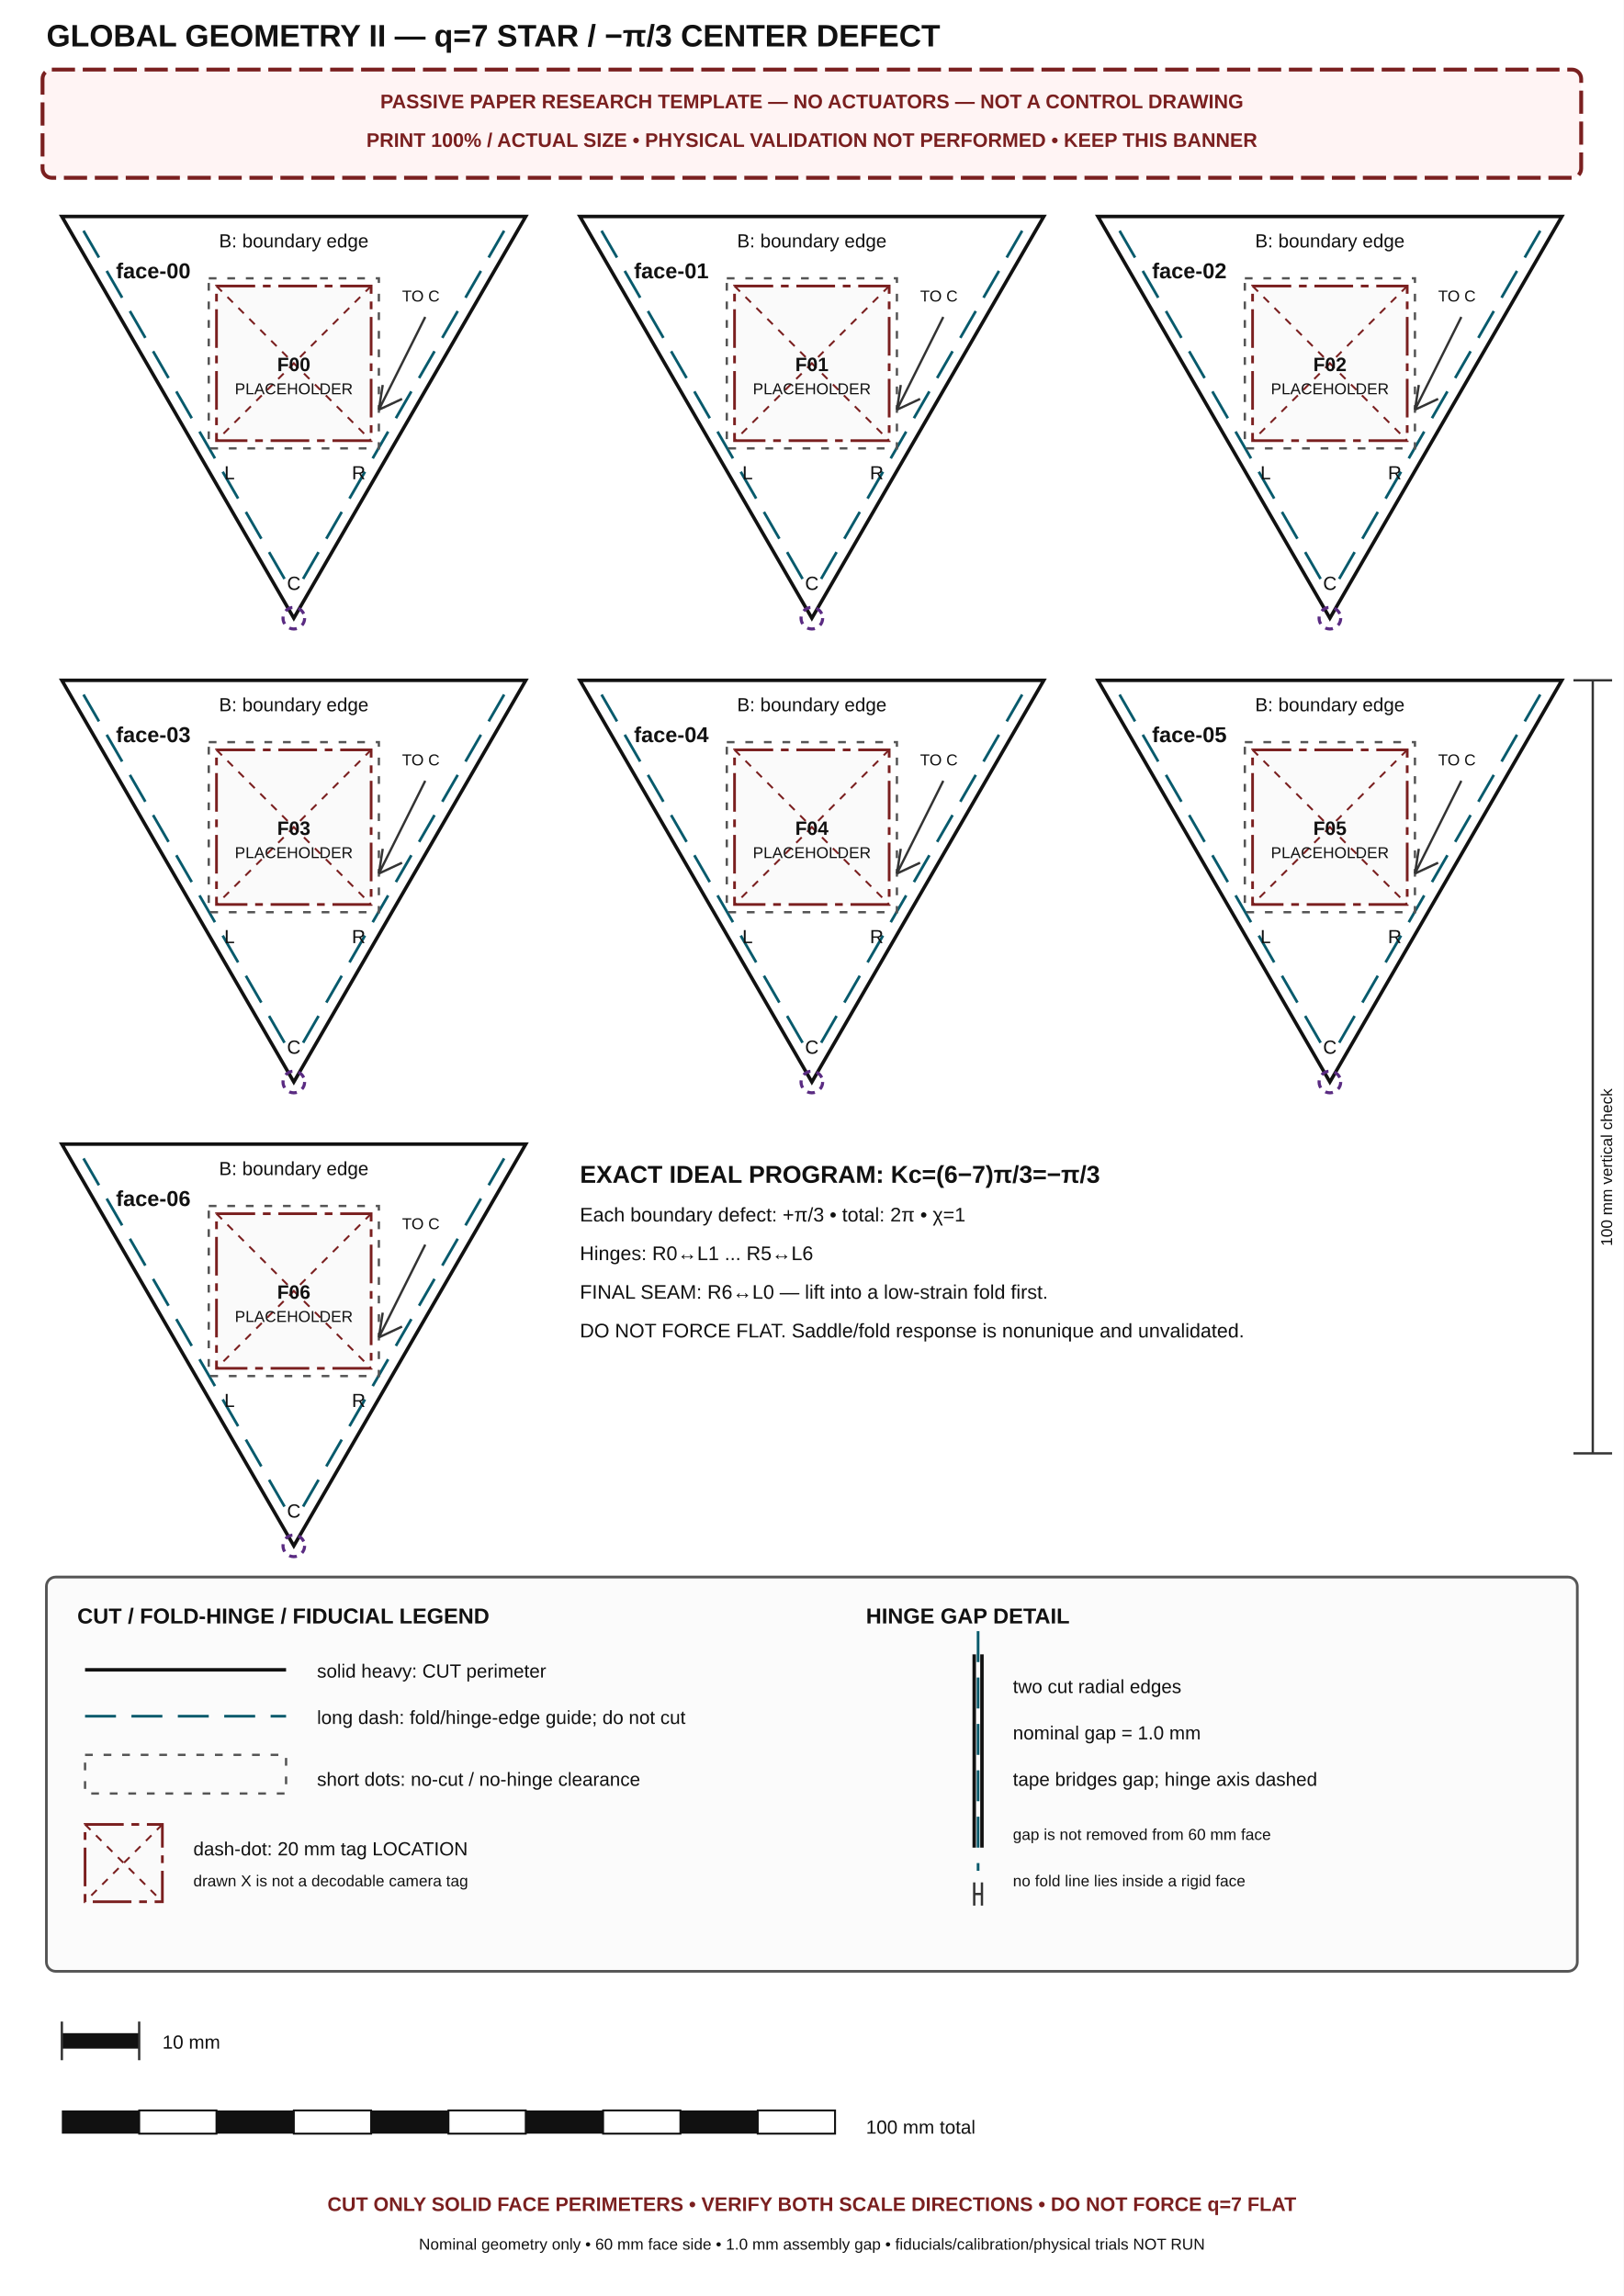
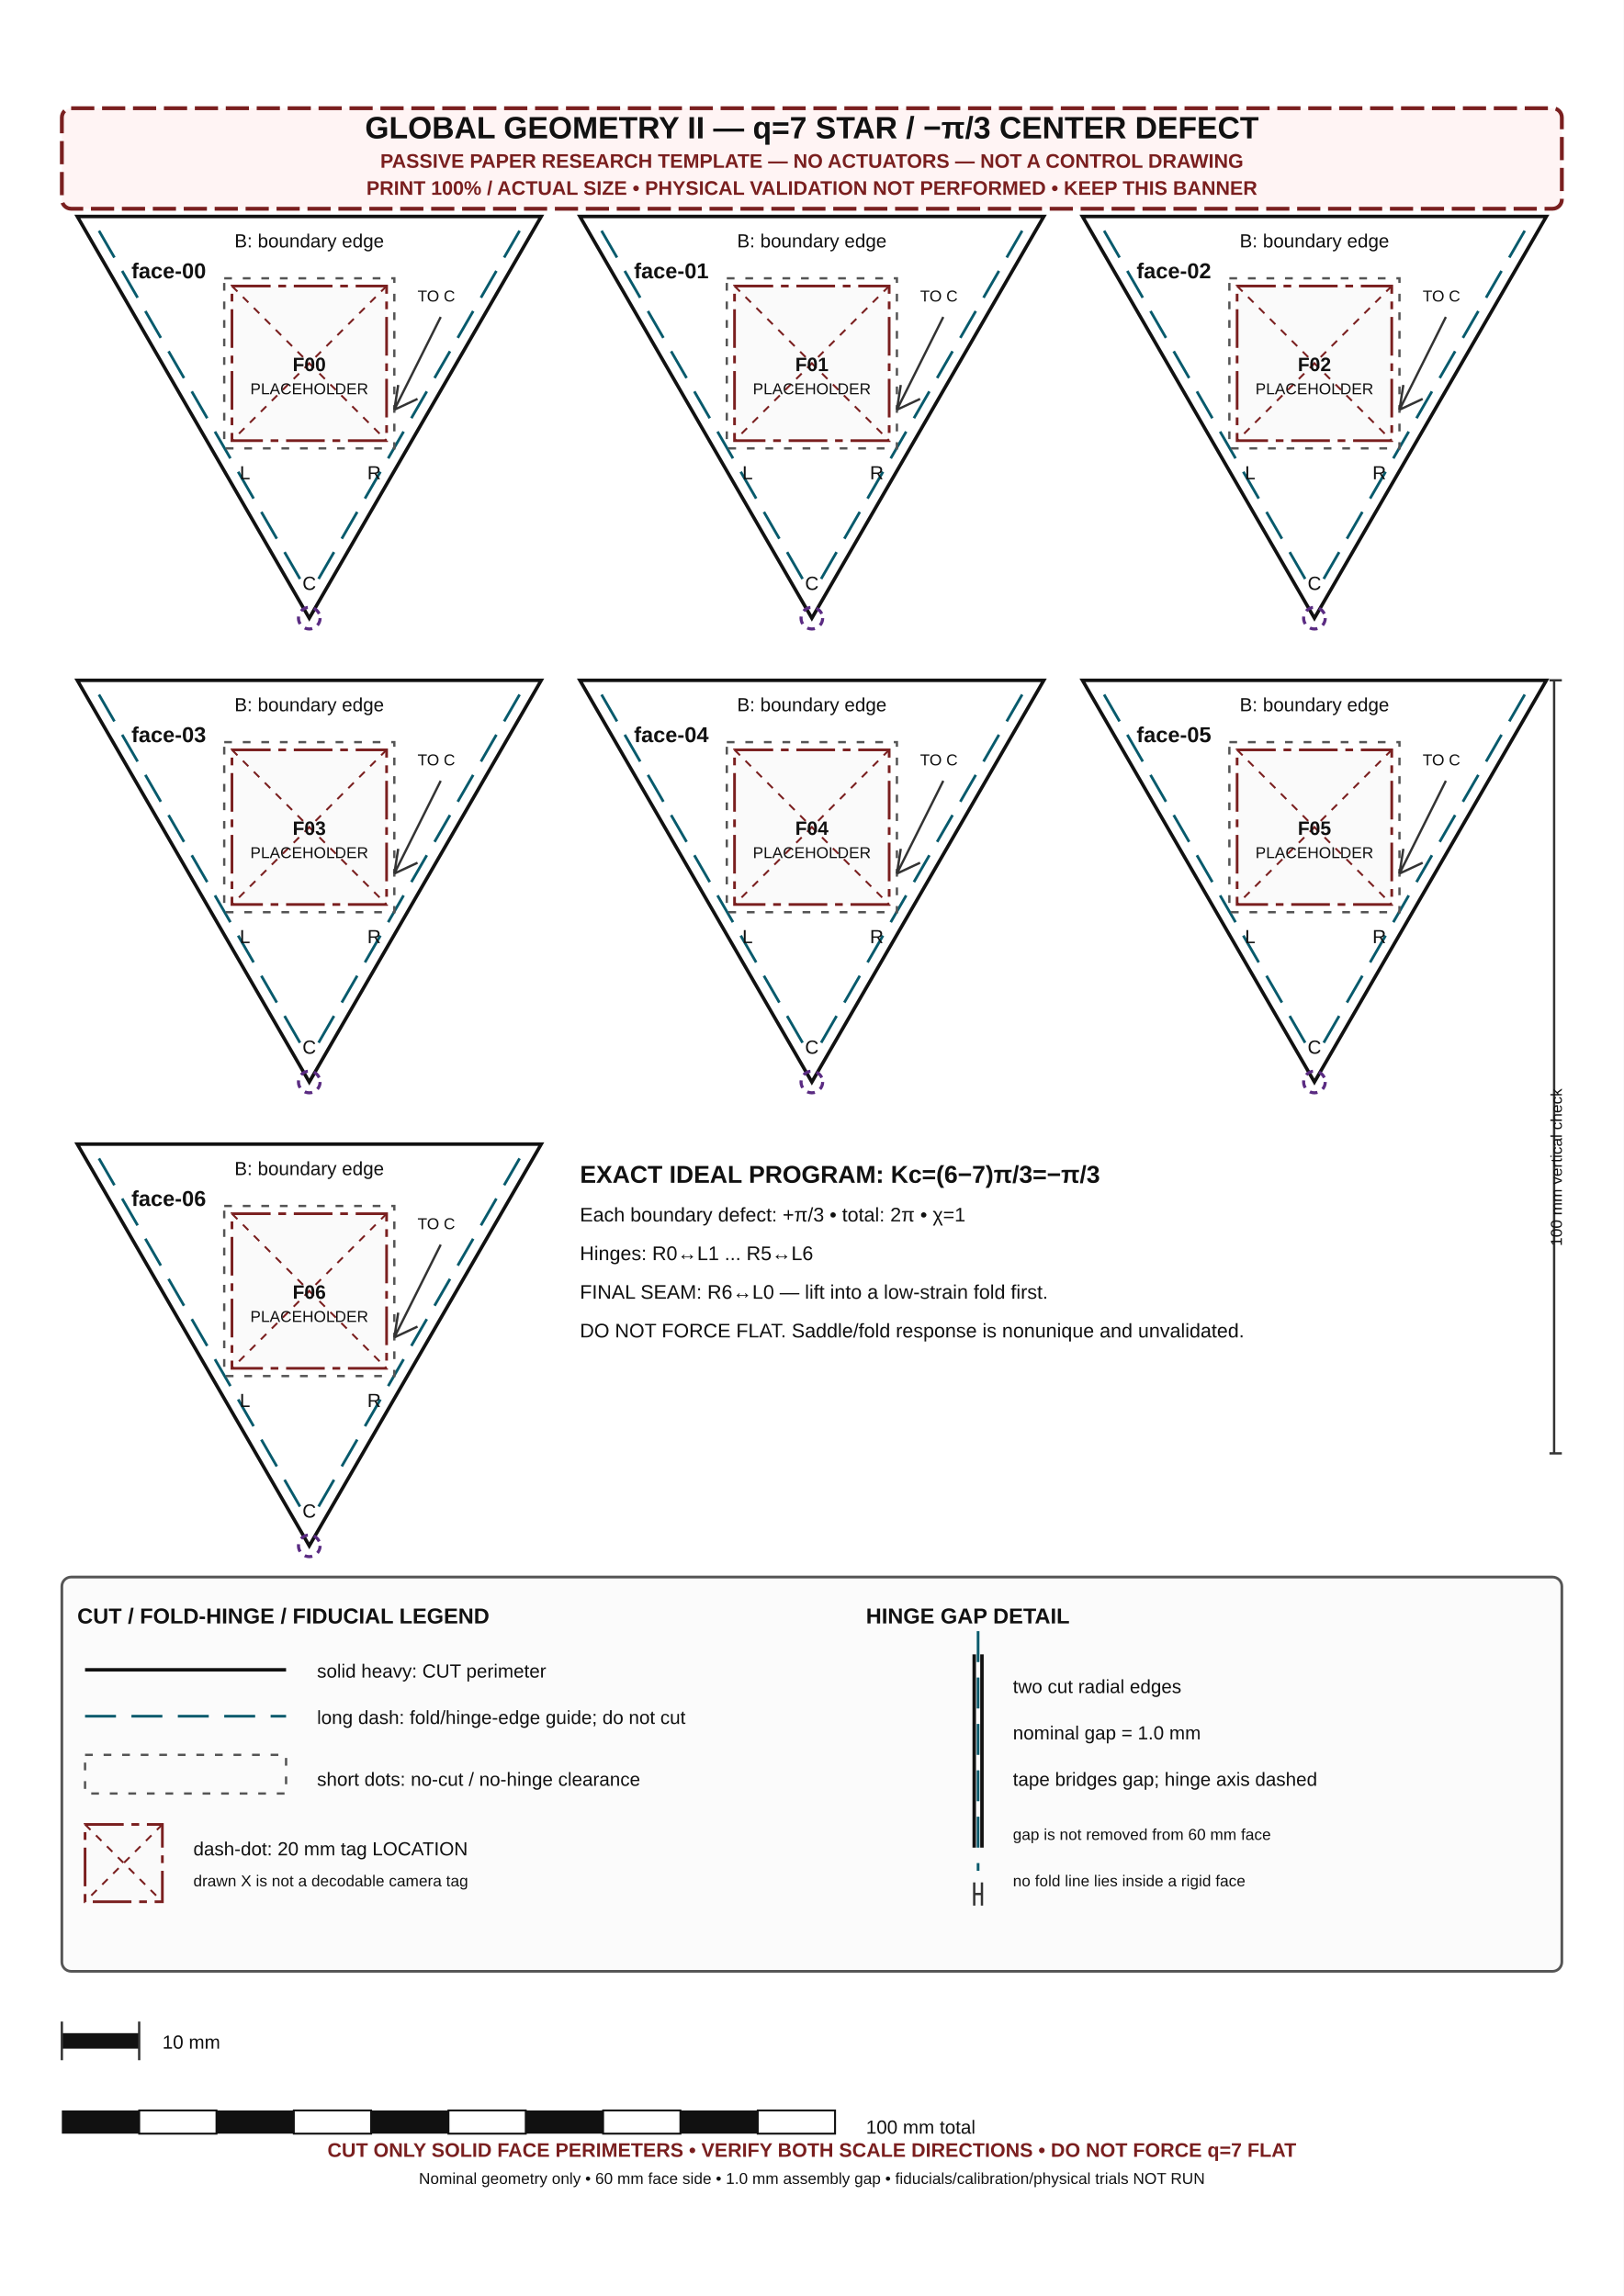
- <svg xmlns="http://www.w3.org/2000/svg" width="210mm" height="297mm" viewBox="0 0 210 297" role="img" aria-labelledby="title desc" data-design="ggii-q-star" data-q="7" data-units="mm" data-page="A4-portrait" data-nominal-side-mm="60" data-hinge-gap-mm="1.0" data-physical-validation="NOT_RUN">
+ <svg xmlns="http://www.w3.org/2000/svg" width="210mm" height="297mm" viewBox="0 0 210 297" role="img" aria-labelledby="title desc" data-design="ggii-q-star" data-q="7" data-units="mm" data-page="A4-portrait" data-nominal-side-mm="60" data-layout-revision="printer-safe-v2" data-required-printable-box-mm="7.75 13.75 202.25 283.25" data-hinge-gap-mm="1.0" data-physical-validation="NOT_RUN">
  <defs>
    <style>
      text { font-family: Arial, Helvetica, sans-serif; fill: #111; }
      .cut { fill: #fff; stroke: #111; stroke-width: .45; }
      .hinge { fill: none; stroke: #075a6c; stroke-width: .35; stroke-dasharray: 4 2; }
      .no-cut { fill: none; stroke: #555; stroke-width: .3; stroke-dasharray: 1 1.4; }
      .fiducial { fill: #fafafa; stroke: #7a1f1f; stroke-width: .35; stroke-dasharray: 5 1 1 1; }
      .fid-cross { fill: none; stroke: #7a1f1f; stroke-width: .25; stroke-dasharray: 1 1; }
      .center { fill: none; stroke: #5a2b82; stroke-width: .4; stroke-dasharray: 1 .8; }
      .guide { fill: none; stroke: #333; stroke-width: .3; }
      .small { font-size: 2.45px; }
      .tiny { font-size: 2.05px; }
      .face-id { font-size: 2.8px; font-weight: 700; }
      .fid-id { font-size: 2.5px; font-weight: 700; text-anchor: middle; }
      .heading { font-size: 4px; font-weight: 700; }
      .subheading { font-size: 2.55px; }
      .warning { font-size: 2.55px; font-weight: 700; fill: #7a1f1f; text-anchor: middle; }
      .formula { font-size: 3.15px; font-weight: 700; }
      .bar { fill: #111; stroke: none; }
      .bar-light { fill: #fff; stroke: #111; stroke-width: .25; }
    </style>
    <g id="nominal-face">
      <polygon class="cut" data-role="cut-perimeter" data-side-mm="60" points="0,0 60,0 30,51.962" />
      <line class="hinge" data-role="left-hinge-guide" x1="2.799" y1="1.848" x2="29.799" y2="48.613" />
      <line class="hinge" data-role="right-hinge-guide" x1="57.201" y1="1.848" x2="30.201" y2="48.613" />
      <rect class="no-cut" data-role="fiducial-clearance" x="19" y="8" width="22" height="22" />
      <rect class="fiducial" data-role="fiducial-location" x="20" y="9" width="20" height="20" />
      <path class="fid-cross" d="M20,9 L40,29 M40,9 L20,29" />
      <circle class="center" data-role="identified-center-corner" cx="30" cy="51.962" r="1.4" />
      <path class="guide" data-role="orientation-arrow" d="M47,13 L41,25 M41,25 L41.5,21.8 M41,25 L44,23.6" />
      <text class="small" x="30" y="4" text-anchor="middle">B: boundary edge</text>
      <text class="small" x="21" y="34">L</text>
      <text class="small" x="37.5" y="34">R</text>
      <text class="tiny" x="44" y="11">TO C</text>
      <text class="small" x="30" y="48.3" text-anchor="middle">C</text>
    </g>
  </defs>
  <rect id="page-background" x="0" y="0" width="210" height="297" fill="#fff" />
-   <text class="heading" x="6" y="6">GLOBAL GEOMETRY II — q=7 STAR / −π/3 CENTER DEFECT</text>
-   <rect x="5.5" y="9" width="199" height="14" rx="1.2" fill="#fff4f4" stroke="#7a1f1f" stroke-width=".5" stroke-dasharray="3 1" />
-   <text class="warning" x="105" y="14">PASSIVE PAPER RESEARCH TEMPLATE — NO ACTUATORS — NOT A CONTROL DRAWING</text>
-   <text class="warning" x="105" y="19">PRINT 100% / ACTUAL SIZE • PHYSICAL VALIDATION NOT PERFORMED • KEEP THIS BANNER</text>
-   <g id="face-00" transform="translate(8 28)" data-face-id="face-00" data-marker-location-id="F00" data-nominal-side-mm="60">
+   <rect data-role="print-safe-header" x="8" y="14" width="194" height="13" rx="1.2" fill="#fff4f4" stroke="#7a1f1f" stroke-width=".5" stroke-dasharray="3 1" />
+   <text class="heading" x="105" y="17.9" text-anchor="middle">GLOBAL GEOMETRY II — q=7 STAR / −π/3 CENTER DEFECT</text>
+   <text class="warning" x="105" y="21.7">PASSIVE PAPER RESEARCH TEMPLATE — NO ACTUATORS — NOT A CONTROL DRAWING</text>
+   <text class="warning" x="105" y="25.2">PRINT 100% / ACTUAL SIZE • PHYSICAL VALIDATION NOT PERFORMED • KEEP THIS BANNER</text>
+   <g id="face-00" transform="translate(10 28)" data-face-id="face-00" data-marker-location-id="F00" data-nominal-side-mm="60">
    <use href="#nominal-face" />
    <text class="face-id" x="7" y="8">face-00</text>
    <text class="fid-id" x="30" y="20">F00</text>
    <text class="tiny" x="30" y="23" text-anchor="middle">PLACEHOLDER</text>
  </g>
  <g id="face-01" transform="translate(75 28)" data-face-id="face-01" data-marker-location-id="F01" data-nominal-side-mm="60">
    <use href="#nominal-face" />
    <text class="face-id" x="7" y="8">face-01</text>
    <text class="fid-id" x="30" y="20">F01</text>
    <text class="tiny" x="30" y="23" text-anchor="middle">PLACEHOLDER</text>
  </g>
-   <g id="face-02" transform="translate(142 28)" data-face-id="face-02" data-marker-location-id="F02" data-nominal-side-mm="60">
+   <g id="face-02" transform="translate(140 28)" data-face-id="face-02" data-marker-location-id="F02" data-nominal-side-mm="60">
    <use href="#nominal-face" />
    <text class="face-id" x="7" y="8">face-02</text>
    <text class="fid-id" x="30" y="20">F02</text>
    <text class="tiny" x="30" y="23" text-anchor="middle">PLACEHOLDER</text>
  </g>
-   <g id="face-03" transform="translate(8 88)" data-face-id="face-03" data-marker-location-id="F03" data-nominal-side-mm="60">
+   <g id="face-03" transform="translate(10 88)" data-face-id="face-03" data-marker-location-id="F03" data-nominal-side-mm="60">
    <use href="#nominal-face" />
    <text class="face-id" x="7" y="8">face-03</text>
    <text class="fid-id" x="30" y="20">F03</text>
    <text class="tiny" x="30" y="23" text-anchor="middle">PLACEHOLDER</text>
  </g>
  <g id="face-04" transform="translate(75 88)" data-face-id="face-04" data-marker-location-id="F04" data-nominal-side-mm="60">
    <use href="#nominal-face" />
    <text class="face-id" x="7" y="8">face-04</text>
    <text class="fid-id" x="30" y="20">F04</text>
    <text class="tiny" x="30" y="23" text-anchor="middle">PLACEHOLDER</text>
  </g>
-   <g id="face-05" transform="translate(142 88)" data-face-id="face-05" data-marker-location-id="F05" data-nominal-side-mm="60">
+   <g id="face-05" transform="translate(140 88)" data-face-id="face-05" data-marker-location-id="F05" data-nominal-side-mm="60">
    <use href="#nominal-face" />
    <text class="face-id" x="7" y="8">face-05</text>
    <text class="fid-id" x="30" y="20">F05</text>
    <text class="tiny" x="30" y="23" text-anchor="middle">PLACEHOLDER</text>
  </g>
-   <g id="face-06" transform="translate(8 148)" data-face-id="face-06" data-marker-location-id="F06" data-nominal-side-mm="60">
+   <g id="face-06" transform="translate(10 148)" data-face-id="face-06" data-marker-location-id="F06" data-nominal-side-mm="60">
    <use href="#nominal-face" />
    <text class="face-id" x="7" y="8">face-06</text>
    <text class="fid-id" x="30" y="20">F06</text>
    <text class="tiny" x="30" y="23" text-anchor="middle">PLACEHOLDER</text>
  </g>
  <g id="program-note" transform="translate(75 153)">
    <text class="formula" x="0" y="0">EXACT IDEAL PROGRAM: Kc=(6−7)π/3=−π/3</text>
    <text class="subheading" x="0" y="5">Each boundary defect: +π/3 • total: 2π • χ=1</text>
    <text class="subheading" x="0" y="10">Hinges: R0↔L1 ... R5↔L6</text>
    <text class="subheading" x="0" y="15">FINAL SEAM: R6↔L0 — lift into a low-strain fold first.</text>
    <text class="subheading" x="0" y="20">DO NOT FORCE FLAT. Saddle/fold response is nonunique and unvalidated.</text>
  </g>
-   <line class="guide" data-role="vertical-100mm-scale" data-length-mm="100" x1="206" y1="88" x2="206" y2="188" />
-   <line class="guide" x1="203.5" y1="88" x2="208.5" y2="88" />
-   <line class="guide" x1="203.5" y1="188" x2="208.5" y2="188" />
-   <text class="tiny" transform="translate(208.5 151) rotate(-90)" text-anchor="middle">100 mm vertical check</text>
+   <line class="guide" data-role="vertical-100mm-scale" data-length-mm="100" x1="201" y1="88" x2="201" y2="188" />
+   <line class="guide" x1="200.4" y1="88" x2="202" y2="88" />
+   <line class="guide" x1="200.4" y1="188" x2="202" y2="188" />
+   <text class="tiny" transform="translate(202 151) rotate(-90)" text-anchor="middle">100 mm vertical check</text>
  <g id="legend">
-     <rect x="6" y="204" width="198" height="51" rx="1.2" fill="#fbfbfb" stroke="#555" stroke-width=".35" />
+     <rect data-role="print-safe-legend" x="8" y="204" width="194" height="51" rx="1.2" fill="#fbfbfb" stroke="#555" stroke-width=".35" />
    <text class="face-id" x="10" y="210">CUT / FOLD-HINGE / FIDUCIAL LEGEND</text>
    <line class="cut" x1="11" y1="216" x2="37" y2="216" />
    <text class="small" x="41" y="217">solid heavy: CUT perimeter</text>
    <line class="hinge" x1="11" y1="222" x2="37" y2="222" />
    <text class="small" x="41" y="223">long dash: fold/hinge-edge guide; do not cut</text>
    <rect class="no-cut" x="11" y="227" width="26" height="5" />
    <text class="small" x="41" y="231">short dots: no-cut / no-hinge clearance</text>
    <rect class="fiducial" x="11" y="236" width="10" height="10" />
    <path class="fid-cross" d="M11,236 L21,246 M21,236 L11,246" />
    <text class="small" x="25" y="240">dash-dot: 20 mm tag LOCATION</text>
    <text class="tiny" x="25" y="244">drawn X is not a decodable camera tag</text>
    <text class="face-id" x="112" y="210">HINGE GAP DETAIL</text>
    <line class="cut" x1="126" y1="214" x2="126" y2="239" />
    <line class="cut" x1="127" y1="214" x2="127" y2="239" />
    <line class="hinge" x1="126.5" y1="211" x2="126.5" y2="242" />
    <line class="guide" x1="126" y1="245" x2="127" y2="245" />
    <line class="guide" x1="126" y1="243.5" x2="126" y2="246.5" />
    <line class="guide" x1="127" y1="243.5" x2="127" y2="246.5" />
    <text class="small" x="131" y="219">two cut radial edges</text>
    <text class="small" x="131" y="225">nominal gap = 1.0 mm</text>
    <text class="small" x="131" y="231">tape bridges gap; hinge axis dashed</text>
    <text class="tiny" x="131" y="238">gap is not removed from 60 mm face</text>
    <text class="tiny" x="131" y="244">no fold line lies inside a rigid face</text>
  </g>
  <g id="horizontal-scale-bars" data-role="horizontal-100mm-scale" data-length-mm="100" data-start-x-mm="8" data-end-x-mm="108">
    <rect class="bar" data-role="horizontal-10mm-scale" data-length-mm="10" x="8" y="263" width="10" height="2" />
    <line class="guide" x1="8" y1="261.5" x2="8" y2="266.5" />
    <line class="guide" x1="18" y1="261.5" x2="18" y2="266.5" />
    <text class="small" x="21" y="265">10 mm</text>
    <rect class="bar" x="8" y="273" width="10" height="3" />
    <rect class="bar-light" x="18" y="273" width="10" height="3" />
    <rect class="bar" x="28" y="273" width="10" height="3" />
    <rect class="bar-light" x="38" y="273" width="10" height="3" />
    <rect class="bar" x="48" y="273" width="10" height="3" />
    <rect class="bar-light" x="58" y="273" width="10" height="3" />
    <rect class="bar" x="68" y="273" width="10" height="3" />
    <rect class="bar-light" x="78" y="273" width="10" height="3" />
    <rect class="bar" x="88" y="273" width="10" height="3" />
    <rect class="bar-light" x="98" y="273" width="10" height="3" />
    <text class="small" x="112" y="276">100 mm total</text>
  </g>
-   <text class="warning" x="105" y="286">CUT ONLY SOLID FACE PERIMETERS • VERIFY BOTH SCALE DIRECTIONS • DO NOT FORCE q=7 FLAT</text>
-   <text class="tiny" x="105" y="291" text-anchor="middle">Nominal geometry only • 60 mm face side • 1.0 mm assembly gap • fiducials/calibration/physical trials NOT RUN</text>
+   <text class="warning" x="105" y="279">CUT ONLY SOLID FACE PERIMETERS • VERIFY BOTH SCALE DIRECTIONS • DO NOT FORCE q=7 FLAT</text>
+   <text class="tiny" x="105" y="282.5" text-anchor="middle">Nominal geometry only • 60 mm face side • 1.0 mm assembly gap • fiducials/calibration/physical trials NOT RUN</text>
</svg>
